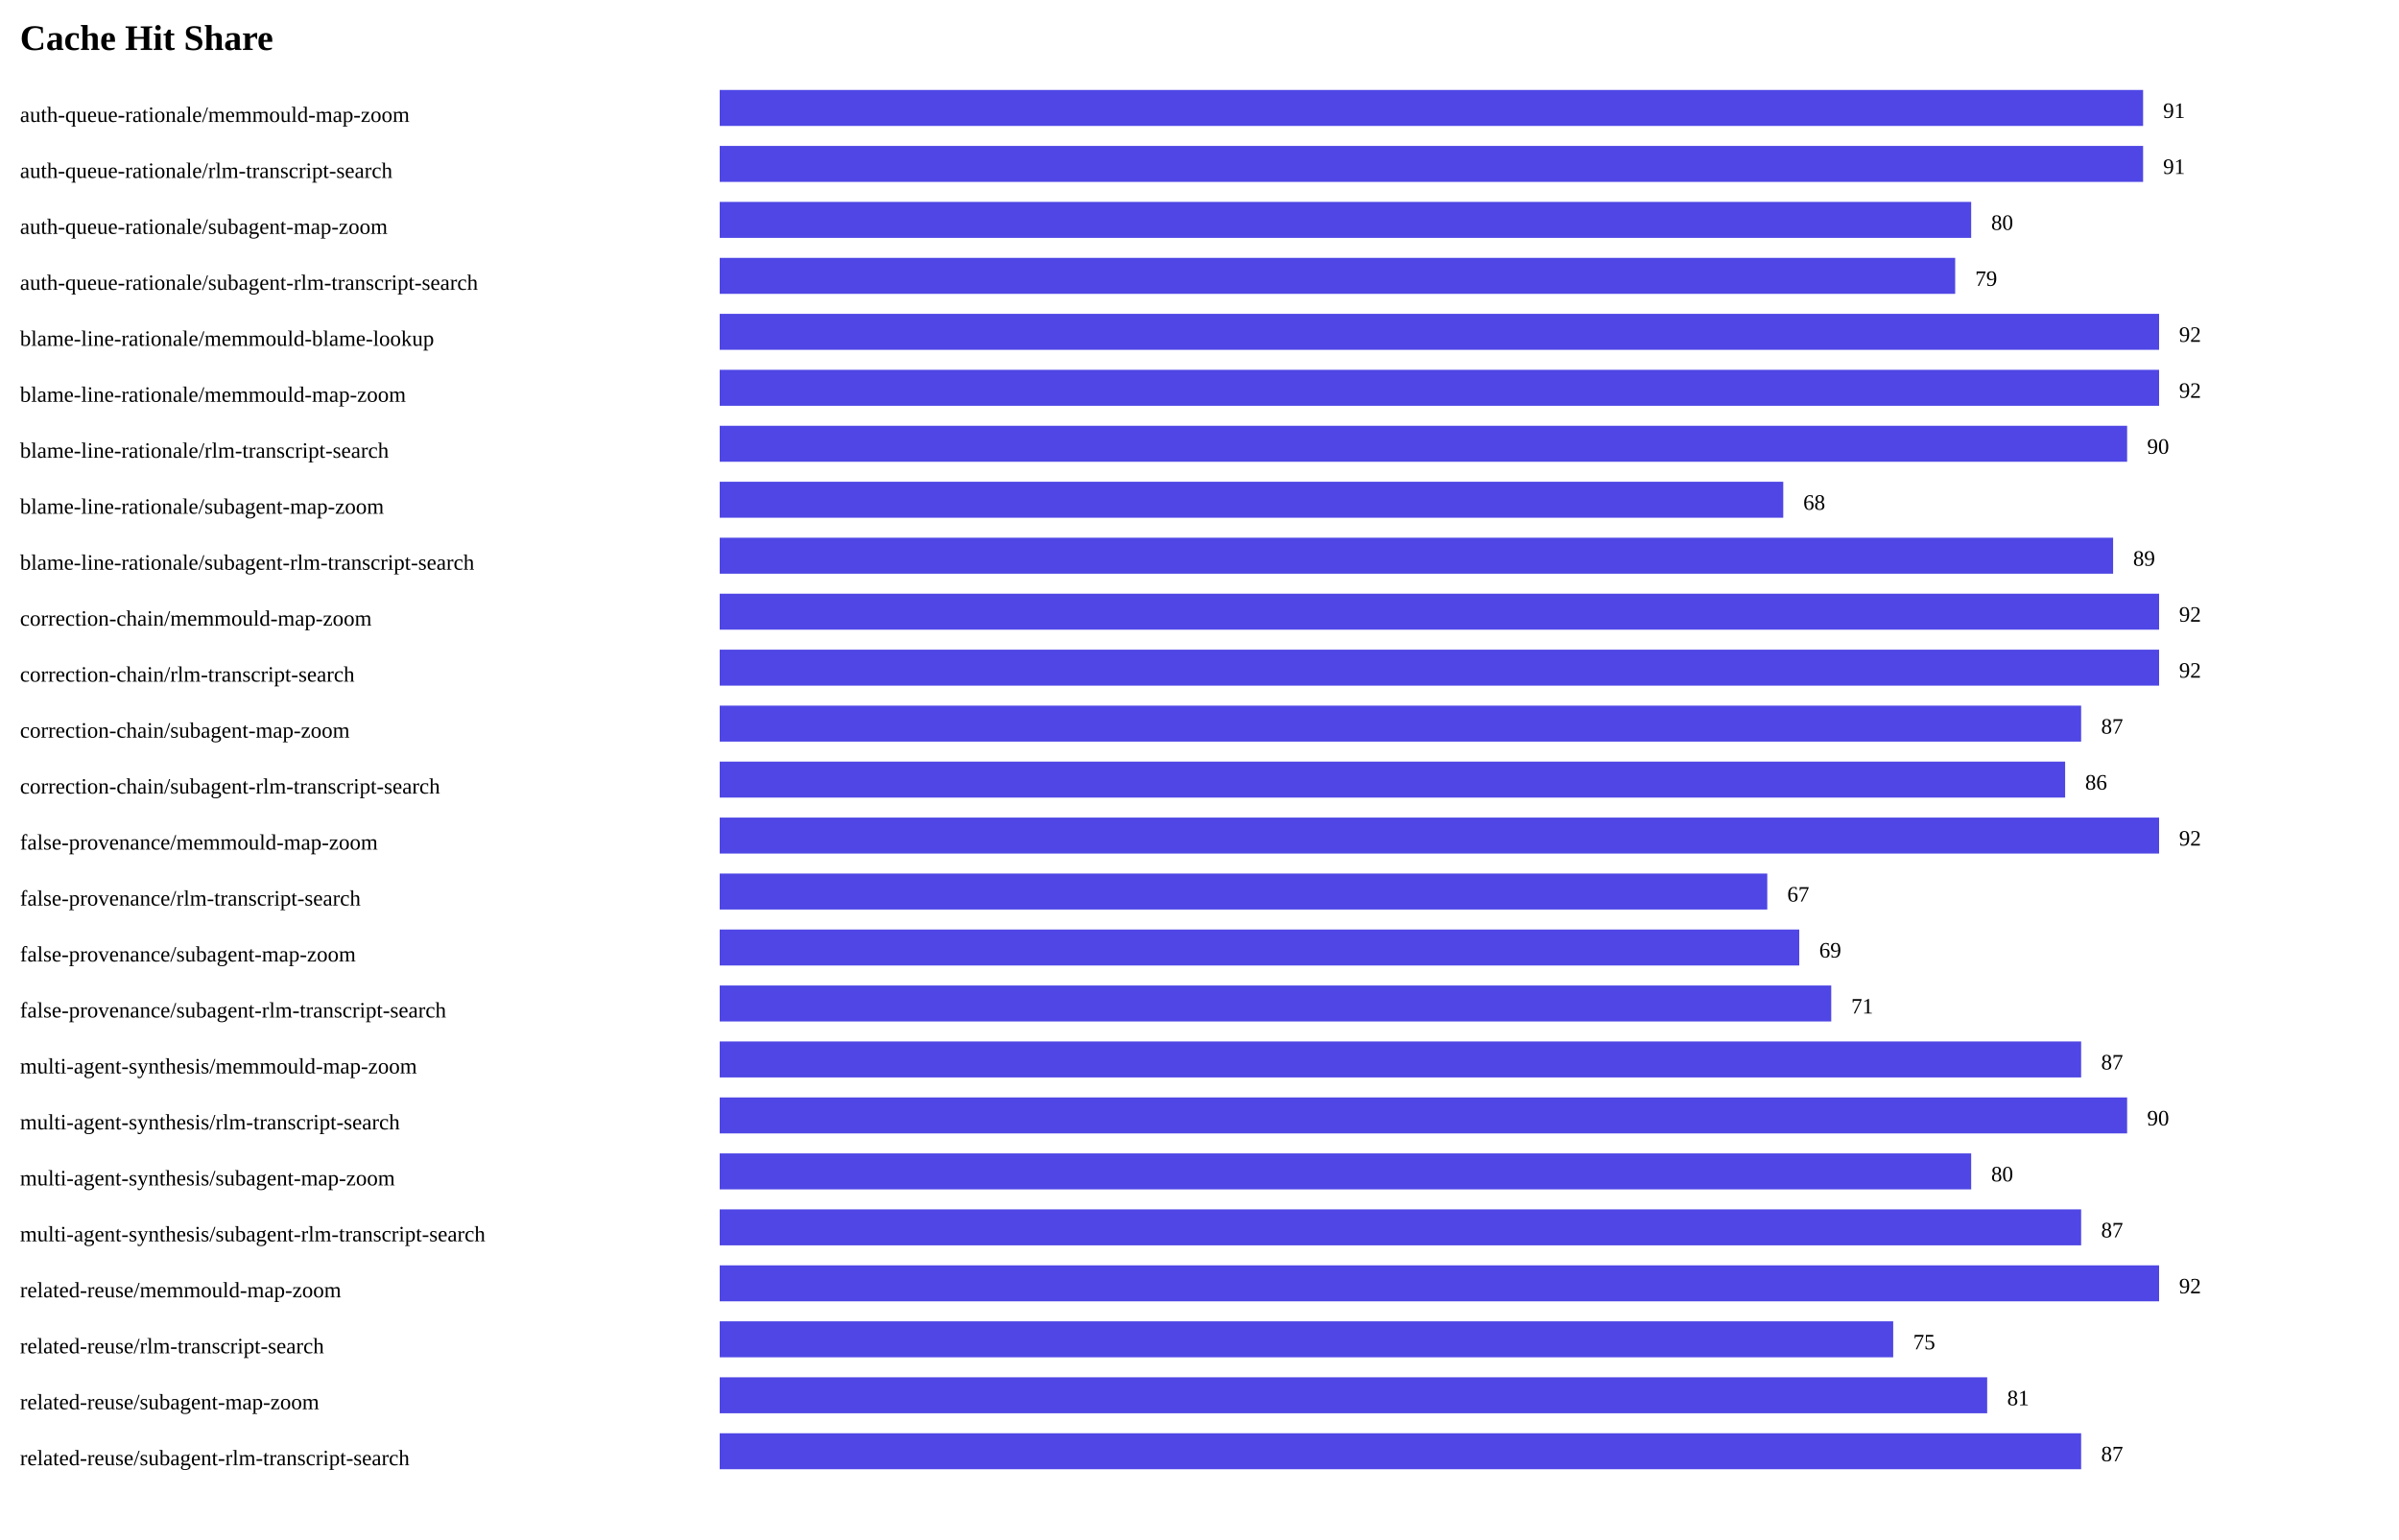
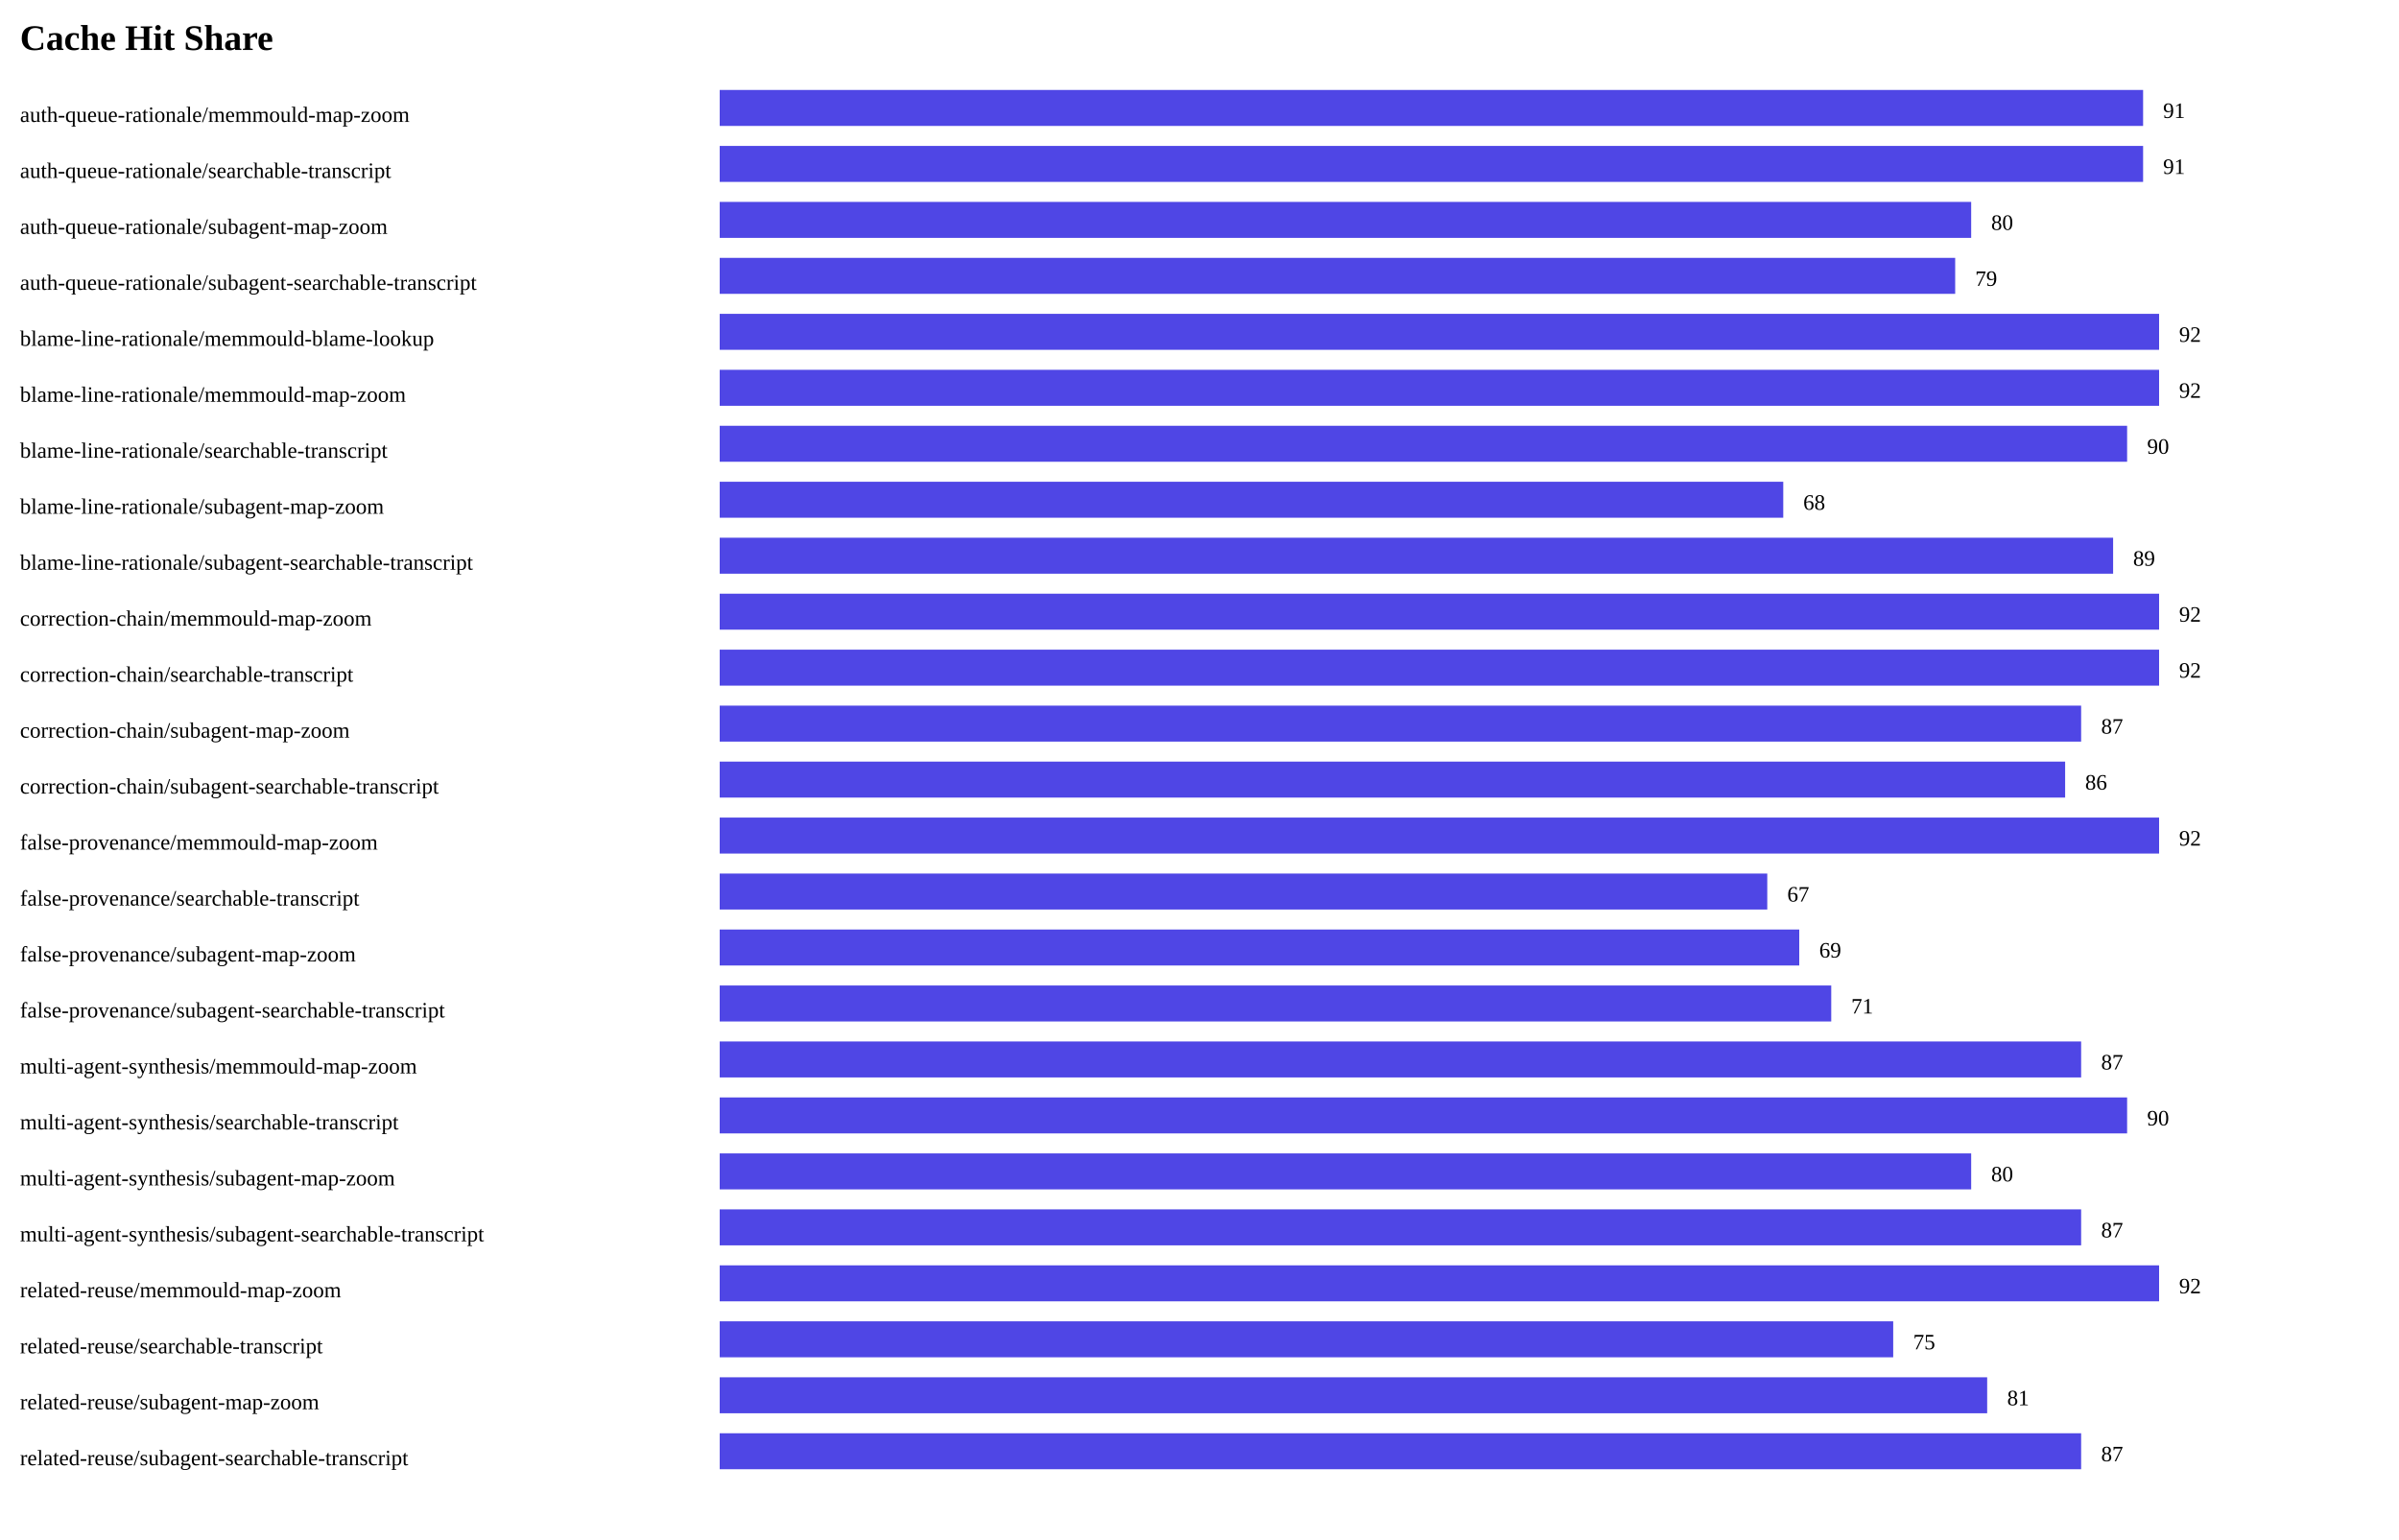
<svg xmlns="http://www.w3.org/2000/svg" width="1200" height="770">
  <text x="10" y="25" font-size="18" font-weight="bold">Cache Hit Share</text>
  <text x="10" y="61" font-size="11">auth-queue-rationale/memmould-map-zoom</text>
  <rect x="360" y="45" width="712" height="18" fill="#4f46e5" />
  <text x="1082" y="59" font-size="11">91</text>
-   <text x="10" y="89" font-size="11">auth-queue-rationale/rlm-transcript-search</text>
+   <text x="10" y="89" font-size="11">auth-queue-rationale/searchable-transcript</text>
  <rect x="360" y="73" width="712" height="18" fill="#4f46e5" />
  <text x="1082" y="87" font-size="11">91</text>
  <text x="10" y="117" font-size="11">auth-queue-rationale/subagent-map-zoom</text>
  <rect x="360" y="101" width="626" height="18" fill="#4f46e5" />
  <text x="996" y="115" font-size="11">80</text>
-   <text x="10" y="145" font-size="11">auth-queue-rationale/subagent-rlm-transcript-search</text>
+   <text x="10" y="145" font-size="11">auth-queue-rationale/subagent-searchable-transcript</text>
  <rect x="360" y="129" width="618" height="18" fill="#4f46e5" />
  <text x="988" y="143" font-size="11">79</text>
  <text x="10" y="173" font-size="11">blame-line-rationale/memmould-blame-lookup</text>
  <rect x="360" y="157" width="720" height="18" fill="#4f46e5" />
  <text x="1090" y="171" font-size="11">92</text>
  <text x="10" y="201" font-size="11">blame-line-rationale/memmould-map-zoom</text>
  <rect x="360" y="185" width="720" height="18" fill="#4f46e5" />
  <text x="1090" y="199" font-size="11">92</text>
-   <text x="10" y="229" font-size="11">blame-line-rationale/rlm-transcript-search</text>
+   <text x="10" y="229" font-size="11">blame-line-rationale/searchable-transcript</text>
  <rect x="360" y="213" width="704" height="18" fill="#4f46e5" />
  <text x="1074" y="227" font-size="11">90</text>
  <text x="10" y="257" font-size="11">blame-line-rationale/subagent-map-zoom</text>
  <rect x="360" y="241" width="532" height="18" fill="#4f46e5" />
  <text x="902" y="255" font-size="11">68</text>
-   <text x="10" y="285" font-size="11">blame-line-rationale/subagent-rlm-transcript-search</text>
+   <text x="10" y="285" font-size="11">blame-line-rationale/subagent-searchable-transcript</text>
  <rect x="360" y="269" width="697" height="18" fill="#4f46e5" />
  <text x="1067" y="283" font-size="11">89</text>
  <text x="10" y="313" font-size="11">correction-chain/memmould-map-zoom</text>
  <rect x="360" y="297" width="720" height="18" fill="#4f46e5" />
  <text x="1090" y="311" font-size="11">92</text>
-   <text x="10" y="341" font-size="11">correction-chain/rlm-transcript-search</text>
+   <text x="10" y="341" font-size="11">correction-chain/searchable-transcript</text>
  <rect x="360" y="325" width="720" height="18" fill="#4f46e5" />
  <text x="1090" y="339" font-size="11">92</text>
  <text x="10" y="369" font-size="11">correction-chain/subagent-map-zoom</text>
  <rect x="360" y="353" width="681" height="18" fill="#4f46e5" />
  <text x="1051" y="367" font-size="11">87</text>
-   <text x="10" y="397" font-size="11">correction-chain/subagent-rlm-transcript-search</text>
+   <text x="10" y="397" font-size="11">correction-chain/subagent-searchable-transcript</text>
  <rect x="360" y="381" width="673" height="18" fill="#4f46e5" />
  <text x="1043" y="395" font-size="11">86</text>
  <text x="10" y="425" font-size="11">false-provenance/memmould-map-zoom</text>
  <rect x="360" y="409" width="720" height="18" fill="#4f46e5" />
  <text x="1090" y="423" font-size="11">92</text>
-   <text x="10" y="453" font-size="11">false-provenance/rlm-transcript-search</text>
+   <text x="10" y="453" font-size="11">false-provenance/searchable-transcript</text>
  <rect x="360" y="437" width="524" height="18" fill="#4f46e5" />
  <text x="894" y="451" font-size="11">67</text>
  <text x="10" y="481" font-size="11">false-provenance/subagent-map-zoom</text>
  <rect x="360" y="465" width="540" height="18" fill="#4f46e5" />
  <text x="910" y="479" font-size="11">69</text>
-   <text x="10" y="509" font-size="11">false-provenance/subagent-rlm-transcript-search</text>
+   <text x="10" y="509" font-size="11">false-provenance/subagent-searchable-transcript</text>
  <rect x="360" y="493" width="556" height="18" fill="#4f46e5" />
  <text x="926" y="507" font-size="11">71</text>
  <text x="10" y="537" font-size="11">multi-agent-synthesis/memmould-map-zoom</text>
  <rect x="360" y="521" width="681" height="18" fill="#4f46e5" />
  <text x="1051" y="535" font-size="11">87</text>
-   <text x="10" y="565" font-size="11">multi-agent-synthesis/rlm-transcript-search</text>
+   <text x="10" y="565" font-size="11">multi-agent-synthesis/searchable-transcript</text>
  <rect x="360" y="549" width="704" height="18" fill="#4f46e5" />
  <text x="1074" y="563" font-size="11">90</text>
  <text x="10" y="593" font-size="11">multi-agent-synthesis/subagent-map-zoom</text>
  <rect x="360" y="577" width="626" height="18" fill="#4f46e5" />
  <text x="996" y="591" font-size="11">80</text>
-   <text x="10" y="621" font-size="11">multi-agent-synthesis/subagent-rlm-transcript-search</text>
+   <text x="10" y="621" font-size="11">multi-agent-synthesis/subagent-searchable-transcript</text>
  <rect x="360" y="605" width="681" height="18" fill="#4f46e5" />
  <text x="1051" y="619" font-size="11">87</text>
  <text x="10" y="649" font-size="11">related-reuse/memmould-map-zoom</text>
  <rect x="360" y="633" width="720" height="18" fill="#4f46e5" />
  <text x="1090" y="647" font-size="11">92</text>
-   <text x="10" y="677" font-size="11">related-reuse/rlm-transcript-search</text>
+   <text x="10" y="677" font-size="11">related-reuse/searchable-transcript</text>
  <rect x="360" y="661" width="587" height="18" fill="#4f46e5" />
  <text x="957" y="675" font-size="11">75</text>
  <text x="10" y="705" font-size="11">related-reuse/subagent-map-zoom</text>
  <rect x="360" y="689" width="634" height="18" fill="#4f46e5" />
  <text x="1004" y="703" font-size="11">81</text>
-   <text x="10" y="733" font-size="11">related-reuse/subagent-rlm-transcript-search</text>
+   <text x="10" y="733" font-size="11">related-reuse/subagent-searchable-transcript</text>
  <rect x="360" y="717" width="681" height="18" fill="#4f46e5" />
  <text x="1051" y="731" font-size="11">87</text>
</svg>
